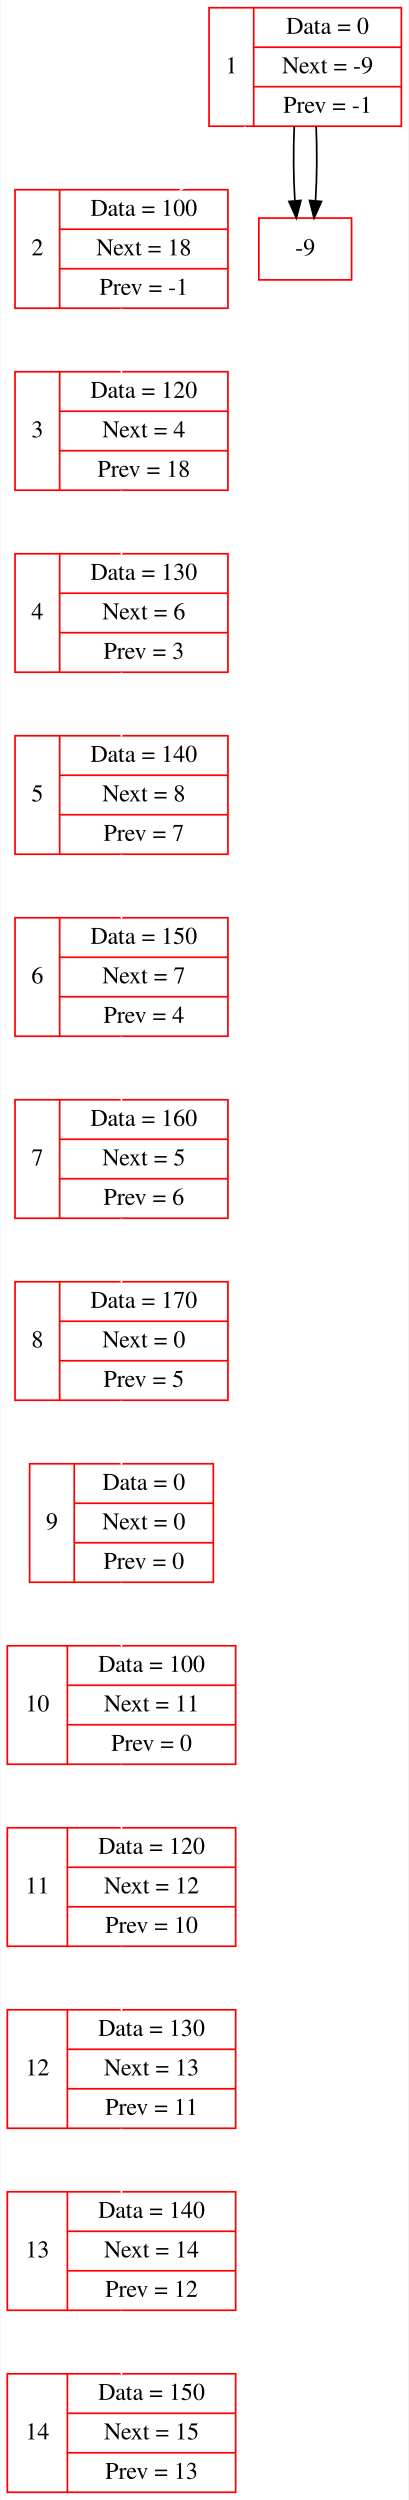
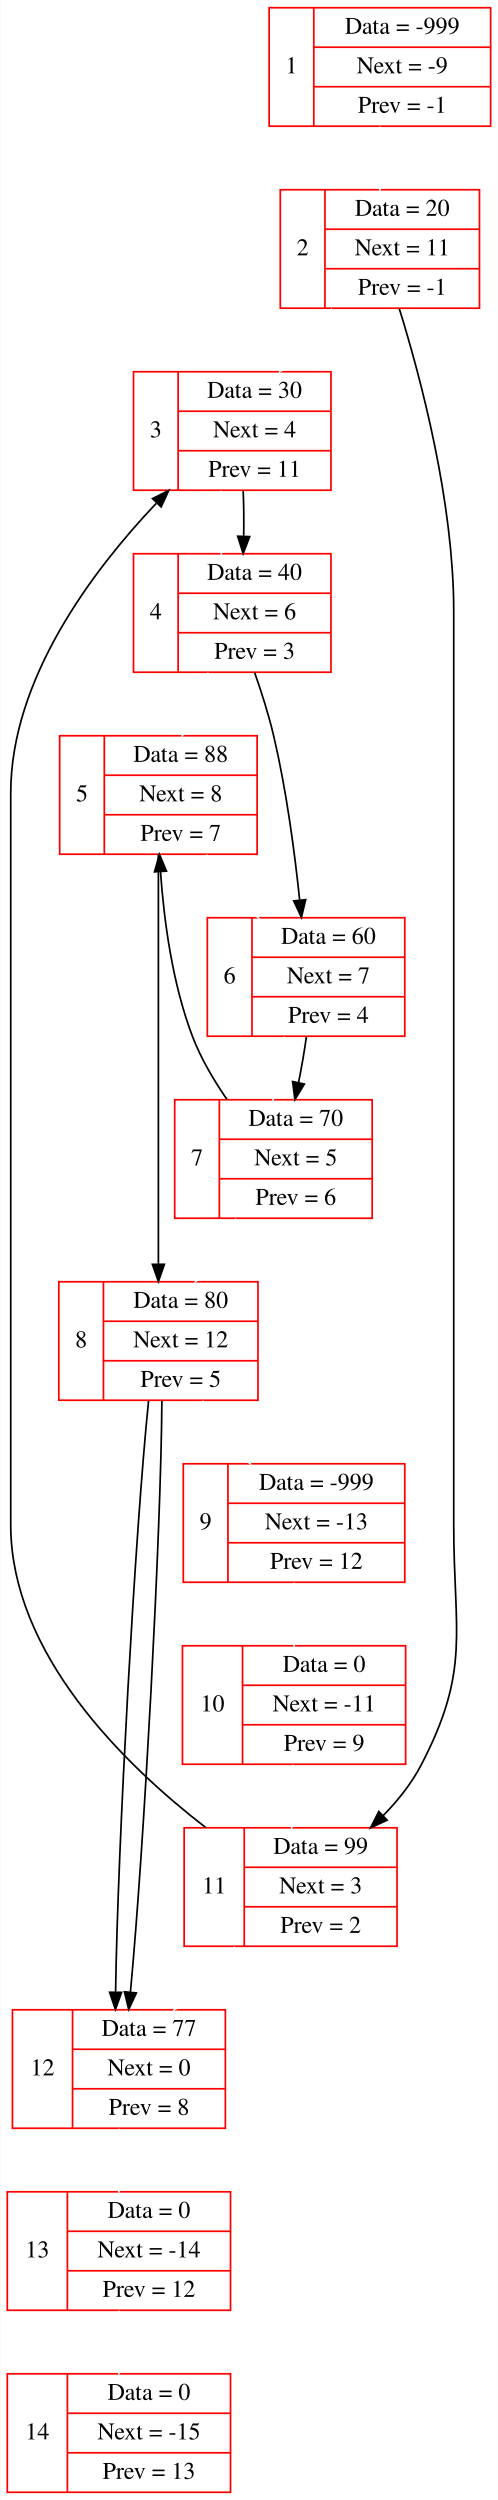
- <svg xmlns="http://www.w3.org/2000/svg" width="238pt" height="1456pt" viewBox="0.00 0.00 237.50 1456.00">
+ <svg xmlns="http://www.w3.org/2000/svg" width="290pt" height="1456pt" viewBox="0.00 0.00 289.50 1456.00">
  <g id="graph0" class="graph" transform="scale(1 1) rotate(0) translate(4 1452)">
-     <polygon fill="white" stroke="transparent" points="-4,4 -4,-1452 233.5,-1452 233.5,4 -4,4" />
+     <polygon fill="white" stroke="transparent" points="-4,4 -4,-1452 285.5,-1452 285.5,4 -4,4" />
    <g id="node1" class="node">
-       <polygon fill="none" stroke="red" points="117.5,-1378.5 117.5,-1447.5 229.5,-1447.5 229.5,-1378.5 117.5,-1378.5" />
-       <text text-anchor="middle" x="130.5" y="-1409.3" font-family="Times,serif" font-size="14.00">1</text>
-       <polyline fill="none" stroke="red" points="143.5,-1378.5 143.5,-1447.5 " />
-       <text text-anchor="middle" x="186.5" y="-1432.3" font-family="Times,serif" font-size="14.00">Data = 0</text>
-       <polyline fill="none" stroke="red" points="143.5,-1424.5 229.5,-1424.5 " />
-       <text text-anchor="middle" x="186.5" y="-1409.3" font-family="Times,serif" font-size="14.00">Next = -9</text>
-       <polyline fill="none" stroke="red" points="143.5,-1401.5 229.5,-1401.5 " />
-       <text text-anchor="middle" x="186.5" y="-1386.3" font-family="Times,serif" font-size="14.00">Prev = -1</text>
+       <polygon fill="none" stroke="red" points="152.5,-1378.5 152.5,-1447.5 281.5,-1447.5 281.5,-1378.5 152.5,-1378.5" />
+       <text text-anchor="middle" x="165.5" y="-1409.3" font-family="Times,serif" font-size="14.00">1</text>
+       <polyline fill="none" stroke="red" points="178.5,-1378.5 178.5,-1447.5 " />
+       <text text-anchor="middle" x="230" y="-1432.3" font-family="Times,serif" font-size="14.00">Data = -999</text>
+       <polyline fill="none" stroke="red" points="178.5,-1424.5 281.5,-1424.5 " />
+       <text text-anchor="middle" x="230" y="-1409.3" font-family="Times,serif" font-size="14.00">Next = -9</text>
+       <polyline fill="none" stroke="red" points="178.5,-1401.5 281.5,-1401.5 " />
+       <text text-anchor="middle" x="230" y="-1386.3" font-family="Times,serif" font-size="14.00">Prev = -1</text>
    </g>
    <g id="node2" class="node">
-       <polygon fill="none" stroke="red" points="4.5,-1272.5 4.5,-1341.5 128.5,-1341.5 128.5,-1272.5 4.5,-1272.5" />
-       <text text-anchor="middle" x="17.5" y="-1303.3" font-family="Times,serif" font-size="14.00">2</text>
-       <polyline fill="none" stroke="red" points="30.5,-1272.5 30.5,-1341.5 " />
-       <text text-anchor="middle" x="79.5" y="-1326.3" font-family="Times,serif" font-size="14.00">Data = 100</text>
-       <polyline fill="none" stroke="red" points="30.5,-1318.5 128.5,-1318.5 " />
-       <text text-anchor="middle" x="79.5" y="-1303.3" font-family="Times,serif" font-size="14.00">Next = 18</text>
-       <polyline fill="none" stroke="red" points="30.5,-1295.5 128.5,-1295.5 " />
-       <text text-anchor="middle" x="79.5" y="-1280.3" font-family="Times,serif" font-size="14.00">Prev = -1</text>
+       <polygon fill="none" stroke="red" points="159,-1272.5 159,-1341.5 275,-1341.5 275,-1272.5 159,-1272.5" />
+       <text text-anchor="middle" x="172" y="-1303.3" font-family="Times,serif" font-size="14.00">2</text>
+       <polyline fill="none" stroke="red" points="185,-1272.5 185,-1341.5 " />
+       <text text-anchor="middle" x="230" y="-1326.3" font-family="Times,serif" font-size="14.00">Data = 20</text>
+       <polyline fill="none" stroke="red" points="185,-1318.5 275,-1318.5 " />
+       <text text-anchor="middle" x="230" y="-1303.3" font-family="Times,serif" font-size="14.00">Next = 11</text>
+       <polyline fill="none" stroke="red" points="185,-1295.5 275,-1295.5 " />
+       <text text-anchor="middle" x="230" y="-1280.3" font-family="Times,serif" font-size="14.00">Prev = -1</text>
    </g>
    <g id="edge1" class="edge">
-       <path fill="none" stroke="white" d="M138.76,-1378.23C129.04,-1368.78 118.37,-1358.41 108.28,-1348.61" />
-       <polygon fill="white" stroke="white" points="110.68,-1346.06 101.07,-1341.6 105.8,-1351.08 110.68,-1346.06" />
-     </g>
-     <g id="node15" class="node">
-       <polygon fill="none" stroke="red" points="146.5,-1289 146.5,-1325 200.5,-1325 200.5,-1289 146.5,-1289" />
-       <text text-anchor="middle" x="173.5" y="-1303.3" font-family="Times,serif" font-size="14.00">-9</text>
+       <path fill="none" stroke="white" d="M217,-1378.23C217,-1369.79 217,-1360.62 217,-1351.77" />
+       <polygon fill="white" stroke="white" points="220.5,-1351.6 217,-1341.6 213.5,-1351.6 220.5,-1351.6" />
+     </g>
+     <g id="node3" class="node">
+       <polygon fill="none" stroke="red" points="73.5,-1166.5 73.5,-1235.5 188.5,-1235.5 188.5,-1166.5 73.5,-1166.5" />
+       <text text-anchor="middle" x="86.5" y="-1197.3" font-family="Times,serif" font-size="14.00">3</text>
+       <polyline fill="none" stroke="red" points="99.5,-1166.5 99.5,-1235.5 " />
+       <text text-anchor="middle" x="144" y="-1220.3" font-family="Times,serif" font-size="14.00">Data = 30</text>
+       <polyline fill="none" stroke="red" points="99.5,-1212.5 188.5,-1212.5 " />
+       <text text-anchor="middle" x="144" y="-1197.3" font-family="Times,serif" font-size="14.00">Next = 4</text>
+       <polyline fill="none" stroke="red" points="99.5,-1189.5 188.5,-1189.5 " />
+       <text text-anchor="middle" x="144" y="-1174.3" font-family="Times,serif" font-size="14.00">Prev = 11</text>
+     </g>
+     <g id="edge2" class="edge">
+       <path fill="none" stroke="white" d="M189.08,-1272.23C181.49,-1263.06 173.19,-1253.02 165.29,-1243.47" />
+       <polygon fill="white" stroke="white" points="167.85,-1241.07 158.78,-1235.6 162.46,-1245.53 167.85,-1241.07" />
+     </g>
+     <g id="node11" class="node">
+       <polygon fill="none" stroke="red" points="103,-318.5 103,-387.5 227,-387.5 227,-318.5 103,-318.5" />
+       <text text-anchor="middle" x="120.5" y="-349.3" font-family="Times,serif" font-size="14.00">11</text>
+       <polyline fill="none" stroke="red" points="138,-318.5 138,-387.5 " />
+       <text text-anchor="middle" x="182.5" y="-372.3" font-family="Times,serif" font-size="14.00">Data = 99</text>
+       <polyline fill="none" stroke="red" points="138,-364.5 227,-364.5 " />
+       <text text-anchor="middle" x="182.5" y="-349.3" font-family="Times,serif" font-size="14.00">Next = 3</text>
+       <polyline fill="none" stroke="red" points="138,-341.5 227,-341.5 " />
+       <text text-anchor="middle" x="182.5" y="-326.3" font-family="Times,serif" font-size="14.00">Prev = 2</text>
    </g>
    <g id="edge14" class="edge">
-       <path fill="none" stroke="black" d="M167.13,-1378.23C166.53,-1364.33 166.64,-1348.44 167.48,-1335.29" />
-       <polygon fill="black" stroke="black" points="170.99,-1335.26 168.35,-1325 164.02,-1334.67 170.99,-1335.26" />
+       <path fill="none" stroke="black" d="M228.3,-1272.24C241.04,-1231.11 260,-1159.27 260,-1096 260,-1096 260,-1096 260,-564 260,-501.21 270.03,-479.68 241,-424 235.43,-413.31 227.54,-403.41 218.95,-394.63" />
+       <polygon fill="black" stroke="black" points="221.22,-391.95 211.6,-387.51 216.35,-396.98 221.22,-391.95" />
+     </g>
+     <g id="node4" class="node">
+       <polygon fill="none" stroke="red" points="73.5,-1060.5 73.5,-1129.5 188.5,-1129.5 188.5,-1060.5 73.5,-1060.5" />
+       <text text-anchor="middle" x="86.5" y="-1091.3" font-family="Times,serif" font-size="14.00">4</text>
+       <polyline fill="none" stroke="red" points="99.5,-1060.5 99.5,-1129.5 " />
+       <text text-anchor="middle" x="144" y="-1114.3" font-family="Times,serif" font-size="14.00">Data = 40</text>
+       <polyline fill="none" stroke="red" points="99.5,-1106.5 188.5,-1106.5 " />
+       <text text-anchor="middle" x="144" y="-1091.3" font-family="Times,serif" font-size="14.00">Next = 6</text>
+       <polyline fill="none" stroke="red" points="99.5,-1083.5 188.5,-1083.5 " />
+       <text text-anchor="middle" x="144" y="-1068.3" font-family="Times,serif" font-size="14.00">Prev = 3</text>
+     </g>
+     <g id="edge3" class="edge">
+       <path fill="none" stroke="white" d="M124.63,-1166.23C124.26,-1157.79 124.16,-1148.62 124.33,-1139.77" />
+       <polygon fill="white" stroke="white" points="127.83,-1139.7 124.64,-1129.6 120.83,-1139.48 127.83,-1139.7" />
+     </g>
+     <g id="edge16" class="edge">
+       <path fill="none" stroke="black" d="M137.37,-1166.23C137.74,-1157.79 137.84,-1148.62 137.67,-1139.77" />
+       <polygon fill="black" stroke="black" points="141.17,-1139.48 137.36,-1129.6 134.17,-1139.7 141.17,-1139.48" />
+     </g>
+     <g id="node5" class="node">
+       <polygon fill="none" stroke="red" points="30.5,-954.5 30.5,-1023.5 145.5,-1023.5 145.5,-954.5 30.5,-954.5" />
+       <text text-anchor="middle" x="43.5" y="-985.3" font-family="Times,serif" font-size="14.00">5</text>
+       <polyline fill="none" stroke="red" points="56.5,-954.5 56.5,-1023.5 " />
+       <text text-anchor="middle" x="101" y="-1008.3" font-family="Times,serif" font-size="14.00">Data = 88</text>
+       <polyline fill="none" stroke="red" points="56.5,-1000.5 145.5,-1000.5 " />
+       <text text-anchor="middle" x="101" y="-985.3" font-family="Times,serif" font-size="14.00">Next = 8</text>
+       <polyline fill="none" stroke="red" points="56.5,-977.5 145.5,-977.5 " />
+       <text text-anchor="middle" x="101" y="-962.3" font-family="Times,serif" font-size="14.00">Prev = 7</text>
+     </g>
+     <g id="edge4" class="edge">
+       <path fill="none" stroke="white" d="M117.04,-1060.23C113.44,-1051.52 109.51,-1042.02 105.74,-1032.91" />
+       <polygon fill="white" stroke="white" points="108.95,-1031.5 101.89,-1023.6 102.48,-1034.17 108.95,-1031.5" />
+     </g>
+     <g id="node6" class="node">
+       <polygon fill="none" stroke="red" points="116.5,-848.5 116.5,-917.5 231.5,-917.5 231.5,-848.5 116.5,-848.5" />
+       <text text-anchor="middle" x="129.5" y="-879.3" font-family="Times,serif" font-size="14.00">6</text>
+       <polyline fill="none" stroke="red" points="142.5,-848.5 142.5,-917.5 " />
+       <text text-anchor="middle" x="187" y="-902.3" font-family="Times,serif" font-size="14.00">Data = 60</text>
+       <polyline fill="none" stroke="red" points="142.5,-894.5 231.5,-894.5 " />
+       <text text-anchor="middle" x="187" y="-879.3" font-family="Times,serif" font-size="14.00">Next = 7</text>
+       <polyline fill="none" stroke="red" points="142.5,-871.5 231.5,-871.5 " />
+       <text text-anchor="middle" x="187" y="-856.3" font-family="Times,serif" font-size="14.00">Prev = 4</text>
+     </g>
+     <g id="edge17" class="edge">
+       <path fill="none" stroke="black" d="M144.07,-1060.21C148.07,-1048.85 152.16,-1036 155,-1024 162.52,-992.25 167.35,-955.7 170.26,-927.91" />
+       <polygon fill="black" stroke="black" points="173.77,-928.02 171.29,-917.72 166.81,-927.32 173.77,-928.02" />
+     </g>
+     <g id="edge5" class="edge">
+       <path fill="none" stroke="white" d="M115.92,-954.23C123.51,-945.06 131.81,-935.02 139.71,-925.47" />
+       <polygon fill="white" stroke="white" points="142.54,-927.53 146.22,-917.6 137.15,-923.07 142.54,-927.53" />
+     </g>
+     <g id="node8" class="node">
+       <polygon fill="none" stroke="red" points="30,-636.5 30,-705.5 146,-705.5 146,-636.5 30,-636.5" />
+       <text text-anchor="middle" x="43" y="-667.3" font-family="Times,serif" font-size="14.00">8</text>
+       <polyline fill="none" stroke="red" points="56,-636.5 56,-705.5 " />
+       <text text-anchor="middle" x="101" y="-690.3" font-family="Times,serif" font-size="14.00">Data = 80</text>
+       <polyline fill="none" stroke="red" points="56,-682.5 146,-682.5 " />
+       <text text-anchor="middle" x="101" y="-667.3" font-family="Times,serif" font-size="14.00">Next = 12</text>
+       <polyline fill="none" stroke="red" points="56,-659.5 146,-659.5 " />
+       <text text-anchor="middle" x="101" y="-644.3" font-family="Times,serif" font-size="14.00">Prev = 5</text>
+     </g>
+     <g id="edge20" class="edge">
+       <path fill="none" stroke="black" d="M88,-954.48C88,-897 88,-779.67 88,-715.8" />
+       <polygon fill="black" stroke="black" points="91.5,-715.65 88,-705.65 84.5,-715.65 91.5,-715.65" />
+     </g>
+     <g id="node7" class="node">
+       <polygon fill="none" stroke="red" points="97.5,-742.5 97.5,-811.5 212.5,-811.5 212.5,-742.5 97.5,-742.5" />
+       <text text-anchor="middle" x="110.5" y="-773.3" font-family="Times,serif" font-size="14.00">7</text>
+       <polyline fill="none" stroke="red" points="123.5,-742.5 123.5,-811.5 " />
+       <text text-anchor="middle" x="168" y="-796.3" font-family="Times,serif" font-size="14.00">Data = 70</text>
+       <polyline fill="none" stroke="red" points="123.5,-788.5 212.5,-788.5 " />
+       <text text-anchor="middle" x="168" y="-773.3" font-family="Times,serif" font-size="14.00">Next = 5</text>
+       <polyline fill="none" stroke="red" points="123.5,-765.5 212.5,-765.5 " />
+       <text text-anchor="middle" x="168" y="-750.3" font-family="Times,serif" font-size="14.00">Prev = 6</text>
+     </g>
+     <g id="edge6" class="edge">
+       <path fill="none" stroke="white" d="M161.46,-848.23C159.55,-839.79 157.77,-830.62 156.32,-821.77" />
+       <polygon fill="white" stroke="white" points="159.74,-820.96 154.78,-811.6 152.82,-822.01 159.74,-820.96" />
+     </g>
+     <g id="edge18" class="edge">
+       <path fill="none" stroke="black" d="M174.2,-848.23C173.01,-839.7 171.42,-830.42 169.61,-821.48" />
+       <polygon fill="black" stroke="black" points="173.01,-820.64 167.5,-811.6 166.17,-822.11 173.01,-820.64" />
+     </g>
+     <g id="edge19" class="edge">
+       <path fill="none" stroke="black" d="M128.04,-811.54C120.42,-822.58 112.88,-835.29 108,-848 96.13,-878.93 91.21,-916.15 89.22,-944.43" />
+       <polygon fill="black" stroke="black" points="85.73,-944.23 88.61,-954.42 92.71,-944.65 85.73,-944.23" />
+     </g>
+     <g id="edge7" class="edge">
+       <path fill="none" stroke="white" d="M133.25,-742.23C127.45,-733.24 121.13,-723.42 115.09,-714.04" />
+       <polygon fill="white" stroke="white" points="118,-712.11 109.64,-705.6 112.12,-715.9 118,-712.11" />
+     </g>
+     <g id="node9" class="node">
+       <polygon fill="none" stroke="red" points="102.5,-530.5 102.5,-599.5 231.5,-599.5 231.5,-530.5 102.5,-530.5" />
+       <text text-anchor="middle" x="115.5" y="-561.3" font-family="Times,serif" font-size="14.00">9</text>
+       <polyline fill="none" stroke="red" points="128.5,-530.5 128.5,-599.5 " />
+       <text text-anchor="middle" x="180" y="-584.3" font-family="Times,serif" font-size="14.00">Data = -999</text>
+       <polyline fill="none" stroke="red" points="128.5,-576.5 231.5,-576.5 " />
+       <text text-anchor="middle" x="180" y="-561.3" font-family="Times,serif" font-size="14.00">Next = -13</text>
+       <polyline fill="none" stroke="red" points="128.5,-553.5 231.5,-553.5 " />
+       <text text-anchor="middle" x="180" y="-538.3" font-family="Times,serif" font-size="14.00">Prev = 12</text>
+     </g>
+     <g id="edge8" class="edge">
+       <path fill="none" stroke="white" d="M113.65,-636.23C120.55,-627.15 128.09,-617.22 135.28,-607.76" />
+       <polygon fill="white" stroke="white" points="138.22,-609.68 141.48,-599.6 132.64,-605.44 138.22,-609.68" />
+     </g>
+     <g id="node12" class="node">
+       <polygon fill="none" stroke="red" points="3,-212.5 3,-281.5 127,-281.5 127,-212.5 3,-212.5" />
+       <text text-anchor="middle" x="20.5" y="-243.3" font-family="Times,serif" font-size="14.00">12</text>
+       <polyline fill="none" stroke="red" points="38,-212.5 38,-281.5 " />
+       <text text-anchor="middle" x="82.5" y="-266.3" font-family="Times,serif" font-size="14.00">Data = 77</text>
+       <polyline fill="none" stroke="red" points="38,-258.5 127,-258.5 " />
+       <text text-anchor="middle" x="82.5" y="-243.3" font-family="Times,serif" font-size="14.00">Next = 0</text>
+       <polyline fill="none" stroke="red" points="38,-235.5 127,-235.5 " />
+       <text text-anchor="middle" x="82.5" y="-220.3" font-family="Times,serif" font-size="14.00">Prev = 8</text>
+     </g>
+     <g id="edge21" class="edge">
+       <path fill="none" stroke="black" d="M82.28,-636.18C74.46,-560.23 64.29,-376.21 63.07,-291.73" />
+       <polygon fill="black" stroke="black" points="66.57,-291.65 62.96,-281.69 59.57,-291.72 66.57,-291.65" />
+     </g>
+     <g id="edge22" class="edge">
+       <path fill="none" stroke="black" d="M90.03,-636.18C89.57,-560.23 79.69,-376.21 71.7,-291.73" />
+       <polygon fill="black" stroke="black" points="75.17,-291.3 70.71,-281.69 68.21,-291.98 75.17,-291.3" />
+     </g>
+     <g id="node10" class="node">
+       <polygon fill="none" stroke="red" points="102,-424.5 102,-493.5 232,-493.5 232,-424.5 102,-424.5" />
+       <text text-anchor="middle" x="119.5" y="-455.3" font-family="Times,serif" font-size="14.00">10</text>
+       <polyline fill="none" stroke="red" points="137,-424.5 137,-493.5 " />
+       <text text-anchor="middle" x="184.5" y="-478.3" font-family="Times,serif" font-size="14.00">Data = 0</text>
+       <polyline fill="none" stroke="red" points="137,-470.5 232,-470.5 " />
+       <text text-anchor="middle" x="184.5" y="-455.3" font-family="Times,serif" font-size="14.00">Next = -11</text>
+       <polyline fill="none" stroke="red" points="137,-447.5 232,-447.5 " />
+       <text text-anchor="middle" x="184.5" y="-432.3" font-family="Times,serif" font-size="14.00">Prev = 9</text>
+     </g>
+     <g id="edge9" class="edge">
+       <path fill="none" stroke="white" d="M167,-530.23C167,-521.79 167,-512.62 167,-503.77" />
+       <polygon fill="white" stroke="white" points="170.5,-503.6 167,-493.6 163.5,-503.6 170.5,-503.6" />
+     </g>
+     <g id="edge10" class="edge">
+       <path fill="none" stroke="white" d="M166.35,-424.23C166.19,-415.79 166.01,-406.62 165.84,-397.77" />
+       <polygon fill="white" stroke="white" points="169.34,-397.53 165.65,-387.6 162.34,-397.66 169.34,-397.53" />
    </g>
    <g id="edge15" class="edge">
-       <path fill="none" stroke="black" d="M179.87,-1378.23C180.47,-1364.33 180.36,-1348.44 179.52,-1335.29" />
-       <polygon fill="black" stroke="black" points="182.98,-1334.67 178.65,-1325 176.01,-1335.26 182.98,-1334.67" />
-     </g>
-     <g id="node3" class="node">
-       <polygon fill="none" stroke="red" points="4.5,-1166.5 4.5,-1235.5 128.5,-1235.5 128.5,-1166.5 4.5,-1166.5" />
-       <text text-anchor="middle" x="17.5" y="-1197.3" font-family="Times,serif" font-size="14.00">3</text>
-       <polyline fill="none" stroke="red" points="30.5,-1166.5 30.5,-1235.5 " />
-       <text text-anchor="middle" x="79.5" y="-1220.3" font-family="Times,serif" font-size="14.00">Data = 120</text>
-       <polyline fill="none" stroke="red" points="30.5,-1212.5 128.5,-1212.5 " />
-       <text text-anchor="middle" x="79.5" y="-1197.3" font-family="Times,serif" font-size="14.00">Next = 4</text>
-       <polyline fill="none" stroke="red" points="30.5,-1189.5 128.5,-1189.5 " />
-       <text text-anchor="middle" x="79.5" y="-1174.3" font-family="Times,serif" font-size="14.00">Prev = 18</text>
-     </g>
-     <g id="edge2" class="edge">
-       <path fill="none" stroke="white" d="M66.5,-1272.23C66.5,-1263.79 66.5,-1254.62 66.5,-1245.77" />
-       <polygon fill="white" stroke="white" points="70,-1245.6 66.5,-1235.6 63,-1245.6 70,-1245.6" />
-     </g>
-     <g id="node4" class="node">
-       <polygon fill="none" stroke="red" points="4.5,-1060.5 4.5,-1129.5 128.5,-1129.5 128.5,-1060.5 4.5,-1060.5" />
-       <text text-anchor="middle" x="17.5" y="-1091.3" font-family="Times,serif" font-size="14.00">4</text>
-       <polyline fill="none" stroke="red" points="30.5,-1060.5 30.5,-1129.5 " />
-       <text text-anchor="middle" x="79.5" y="-1114.3" font-family="Times,serif" font-size="14.00">Data = 130</text>
-       <polyline fill="none" stroke="red" points="30.5,-1106.5 128.5,-1106.5 " />
-       <text text-anchor="middle" x="79.5" y="-1091.3" font-family="Times,serif" font-size="14.00">Next = 6</text>
-       <polyline fill="none" stroke="red" points="30.5,-1083.5 128.5,-1083.5 " />
-       <text text-anchor="middle" x="79.5" y="-1068.3" font-family="Times,serif" font-size="14.00">Prev = 3</text>
-     </g>
-     <g id="edge3" class="edge">
-       <path fill="none" stroke="white" d="M66.5,-1166.23C66.5,-1157.79 66.5,-1148.62 66.5,-1139.77" />
-       <polygon fill="white" stroke="white" points="70,-1139.6 66.5,-1129.6 63,-1139.6 70,-1139.6" />
-     </g>
-     <g id="node5" class="node">
-       <polygon fill="none" stroke="red" points="4.5,-954.5 4.5,-1023.5 128.5,-1023.5 128.5,-954.5 4.5,-954.5" />
-       <text text-anchor="middle" x="17.5" y="-985.3" font-family="Times,serif" font-size="14.00">5</text>
-       <polyline fill="none" stroke="red" points="30.5,-954.5 30.5,-1023.5 " />
-       <text text-anchor="middle" x="79.5" y="-1008.3" font-family="Times,serif" font-size="14.00">Data = 140</text>
-       <polyline fill="none" stroke="red" points="30.5,-1000.5 128.5,-1000.5 " />
-       <text text-anchor="middle" x="79.5" y="-985.3" font-family="Times,serif" font-size="14.00">Next = 8</text>
-       <polyline fill="none" stroke="red" points="30.5,-977.5 128.5,-977.5 " />
-       <text text-anchor="middle" x="79.5" y="-962.3" font-family="Times,serif" font-size="14.00">Prev = 7</text>
-     </g>
-     <g id="edge4" class="edge">
-       <path fill="none" stroke="white" d="M66.5,-1060.23C66.5,-1051.79 66.5,-1042.62 66.5,-1033.77" />
-       <polygon fill="white" stroke="white" points="70,-1033.6 66.5,-1023.6 63,-1033.6 70,-1033.6" />
-     </g>
-     <g id="node6" class="node">
-       <polygon fill="none" stroke="red" points="4.5,-848.5 4.5,-917.5 128.5,-917.5 128.5,-848.5 4.5,-848.5" />
-       <text text-anchor="middle" x="17.5" y="-879.3" font-family="Times,serif" font-size="14.00">6</text>
-       <polyline fill="none" stroke="red" points="30.5,-848.5 30.5,-917.5 " />
-       <text text-anchor="middle" x="79.5" y="-902.3" font-family="Times,serif" font-size="14.00">Data = 150</text>
-       <polyline fill="none" stroke="red" points="30.5,-894.5 128.5,-894.5 " />
-       <text text-anchor="middle" x="79.5" y="-879.3" font-family="Times,serif" font-size="14.00">Next = 7</text>
-       <polyline fill="none" stroke="red" points="30.5,-871.5 128.5,-871.5 " />
-       <text text-anchor="middle" x="79.5" y="-856.3" font-family="Times,serif" font-size="14.00">Prev = 4</text>
-     </g>
-     <g id="edge5" class="edge">
-       <path fill="none" stroke="white" d="M66.5,-954.23C66.5,-945.79 66.5,-936.62 66.5,-927.77" />
-       <polygon fill="white" stroke="white" points="70,-927.6 66.5,-917.6 63,-927.6 70,-927.6" />
-     </g>
-     <g id="node7" class="node">
-       <polygon fill="none" stroke="red" points="4.5,-742.5 4.5,-811.5 128.5,-811.5 128.5,-742.5 4.5,-742.5" />
-       <text text-anchor="middle" x="17.5" y="-773.3" font-family="Times,serif" font-size="14.00">7</text>
-       <polyline fill="none" stroke="red" points="30.5,-742.5 30.5,-811.5 " />
-       <text text-anchor="middle" x="79.5" y="-796.3" font-family="Times,serif" font-size="14.00">Data = 160</text>
-       <polyline fill="none" stroke="red" points="30.5,-788.5 128.5,-788.5 " />
-       <text text-anchor="middle" x="79.5" y="-773.3" font-family="Times,serif" font-size="14.00">Next = 5</text>
-       <polyline fill="none" stroke="red" points="30.5,-765.5 128.5,-765.5 " />
-       <text text-anchor="middle" x="79.5" y="-750.3" font-family="Times,serif" font-size="14.00">Prev = 6</text>
-     </g>
-     <g id="edge6" class="edge">
-       <path fill="none" stroke="white" d="M66.5,-848.23C66.5,-839.79 66.5,-830.62 66.5,-821.77" />
-       <polygon fill="white" stroke="white" points="70,-821.6 66.5,-811.6 63,-821.6 70,-821.6" />
-     </g>
-     <g id="node8" class="node">
-       <polygon fill="none" stroke="red" points="4.5,-636.5 4.5,-705.5 128.5,-705.5 128.5,-636.5 4.5,-636.5" />
-       <text text-anchor="middle" x="17.5" y="-667.3" font-family="Times,serif" font-size="14.00">8</text>
-       <polyline fill="none" stroke="red" points="30.5,-636.5 30.5,-705.5 " />
-       <text text-anchor="middle" x="79.5" y="-690.3" font-family="Times,serif" font-size="14.00">Data = 170</text>
-       <polyline fill="none" stroke="red" points="30.5,-682.5 128.5,-682.5 " />
-       <text text-anchor="middle" x="79.5" y="-667.3" font-family="Times,serif" font-size="14.00">Next = 0</text>
-       <polyline fill="none" stroke="red" points="30.5,-659.5 128.5,-659.5 " />
-       <text text-anchor="middle" x="79.5" y="-644.3" font-family="Times,serif" font-size="14.00">Prev = 5</text>
-     </g>
-     <g id="edge7" class="edge">
-       <path fill="none" stroke="white" d="M66.5,-742.23C66.5,-733.79 66.5,-724.62 66.5,-715.77" />
-       <polygon fill="white" stroke="white" points="70,-715.6 66.5,-705.6 63,-715.6 70,-715.6" />
-     </g>
-     <g id="node9" class="node">
-       <polygon fill="none" stroke="red" points="13,-530.5 13,-599.5 120,-599.5 120,-530.5 13,-530.5" />
-       <text text-anchor="middle" x="26" y="-561.3" font-family="Times,serif" font-size="14.00">9</text>
-       <polyline fill="none" stroke="red" points="39,-530.5 39,-599.5 " />
-       <text text-anchor="middle" x="79.5" y="-584.3" font-family="Times,serif" font-size="14.00">Data = 0</text>
-       <polyline fill="none" stroke="red" points="39,-576.5 120,-576.5 " />
-       <text text-anchor="middle" x="79.5" y="-561.3" font-family="Times,serif" font-size="14.00">Next = 0</text>
-       <polyline fill="none" stroke="red" points="39,-553.5 120,-553.5 " />
-       <text text-anchor="middle" x="79.5" y="-538.3" font-family="Times,serif" font-size="14.00">Prev = 0</text>
-     </g>
-     <g id="edge8" class="edge">
-       <path fill="none" stroke="white" d="M66.5,-636.23C66.5,-627.79 66.5,-618.62 66.5,-609.77" />
-       <polygon fill="white" stroke="white" points="70,-609.6 66.5,-599.6 63,-609.6 70,-609.6" />
-     </g>
-     <g id="node10" class="node">
-       <polygon fill="none" stroke="red" points="0,-424.5 0,-493.5 133,-493.5 133,-424.5 0,-424.5" />
-       <text text-anchor="middle" x="17.5" y="-455.3" font-family="Times,serif" font-size="14.00">10</text>
-       <polyline fill="none" stroke="red" points="35,-424.5 35,-493.5 " />
-       <text text-anchor="middle" x="84" y="-478.3" font-family="Times,serif" font-size="14.00">Data = 100</text>
-       <polyline fill="none" stroke="red" points="35,-470.5 133,-470.5 " />
-       <text text-anchor="middle" x="84" y="-455.3" font-family="Times,serif" font-size="14.00">Next = 11</text>
-       <polyline fill="none" stroke="red" points="35,-447.5 133,-447.5 " />
-       <text text-anchor="middle" x="84" y="-432.3" font-family="Times,serif" font-size="14.00">Prev = 0</text>
-     </g>
-     <g id="edge9" class="edge">
-       <path fill="none" stroke="white" d="M66.5,-530.23C66.5,-521.79 66.5,-512.62 66.5,-503.77" />
-       <polygon fill="white" stroke="white" points="70,-503.6 66.5,-493.6 63,-503.6 70,-503.6" />
-     </g>
-     <g id="node11" class="node">
-       <polygon fill="none" stroke="red" points="0,-318.5 0,-387.5 133,-387.5 133,-318.5 0,-318.5" />
-       <text text-anchor="middle" x="17.5" y="-349.3" font-family="Times,serif" font-size="14.00">11</text>
-       <polyline fill="none" stroke="red" points="35,-318.5 35,-387.5 " />
-       <text text-anchor="middle" x="84" y="-372.3" font-family="Times,serif" font-size="14.00">Data = 120</text>
-       <polyline fill="none" stroke="red" points="35,-364.5 133,-364.5 " />
-       <text text-anchor="middle" x="84" y="-349.3" font-family="Times,serif" font-size="14.00">Next = 12</text>
-       <polyline fill="none" stroke="red" points="35,-341.5 133,-341.5 " />
-       <text text-anchor="middle" x="84" y="-326.3" font-family="Times,serif" font-size="14.00">Prev = 10</text>
-     </g>
-     <g id="edge10" class="edge">
-       <path fill="none" stroke="white" d="M66.5,-424.23C66.5,-415.79 66.5,-406.62 66.5,-397.77" />
-       <polygon fill="white" stroke="white" points="70,-397.6 66.5,-387.6 63,-397.6 70,-397.6" />
-     </g>
-     <g id="node12" class="node">
-       <polygon fill="none" stroke="red" points="0,-212.5 0,-281.5 133,-281.5 133,-212.5 0,-212.5" />
-       <text text-anchor="middle" x="17.5" y="-243.3" font-family="Times,serif" font-size="14.00">12</text>
-       <polyline fill="none" stroke="red" points="35,-212.5 35,-281.5 " />
-       <text text-anchor="middle" x="84" y="-266.3" font-family="Times,serif" font-size="14.00">Data = 130</text>
-       <polyline fill="none" stroke="red" points="35,-258.5 133,-258.5 " />
-       <text text-anchor="middle" x="84" y="-243.3" font-family="Times,serif" font-size="14.00">Next = 13</text>
-       <polyline fill="none" stroke="red" points="35,-235.5 133,-235.5 " />
-       <text text-anchor="middle" x="84" y="-220.3" font-family="Times,serif" font-size="14.00">Prev = 11</text>
+       <path fill="none" stroke="black" d="M115.65,-387.56C67.68,-424.6 2,-489 2,-564 2,-990 2,-990 2,-990 2,-1056.39 49.39,-1119.44 86.72,-1158.82" />
+       <polygon fill="black" stroke="black" points="84.56,-1161.62 94.03,-1166.37 89.59,-1156.75 84.56,-1161.62" />
    </g>
    <g id="edge11" class="edge">
-       <path fill="none" stroke="white" d="M66.5,-318.23C66.5,-309.79 66.5,-300.62 66.5,-291.77" />
-       <polygon fill="white" stroke="white" points="70,-291.6 66.5,-281.6 63,-291.6 70,-291.6" />
+       <path fill="none" stroke="white" d="M132.53,-318.23C123.53,-308.88 113.67,-298.62 104.32,-288.9" />
+       <polygon fill="white" stroke="white" points="106.76,-286.38 97.3,-281.6 101.71,-291.23 106.76,-286.38" />
    </g>
    <g id="node13" class="node">
-       <polygon fill="none" stroke="red" points="0,-106.5 0,-175.5 133,-175.5 133,-106.5 0,-106.5" />
+       <polygon fill="none" stroke="red" points="0,-106.5 0,-175.5 130,-175.5 130,-106.5 0,-106.5" />
      <text text-anchor="middle" x="17.5" y="-137.3" font-family="Times,serif" font-size="14.00">13</text>
      <polyline fill="none" stroke="red" points="35,-106.5 35,-175.5 " />
-       <text text-anchor="middle" x="84" y="-160.3" font-family="Times,serif" font-size="14.00">Data = 140</text>
-       <polyline fill="none" stroke="red" points="35,-152.5 133,-152.5 " />
-       <text text-anchor="middle" x="84" y="-137.3" font-family="Times,serif" font-size="14.00">Next = 14</text>
-       <polyline fill="none" stroke="red" points="35,-129.5 133,-129.5 " />
-       <text text-anchor="middle" x="84" y="-114.3" font-family="Times,serif" font-size="14.00">Prev = 12</text>
+       <text text-anchor="middle" x="82.5" y="-160.3" font-family="Times,serif" font-size="14.00">Data = 0</text>
+       <polyline fill="none" stroke="red" points="35,-152.5 130,-152.5 " />
+       <text text-anchor="middle" x="82.5" y="-137.3" font-family="Times,serif" font-size="14.00">Next = -14</text>
+       <polyline fill="none" stroke="red" points="35,-129.5 130,-129.5 " />
+       <text text-anchor="middle" x="82.5" y="-114.3" font-family="Times,serif" font-size="14.00">Prev = 12</text>
    </g>
    <g id="edge12" class="edge">
-       <path fill="none" stroke="white" d="M66.5,-212.23C66.5,-203.79 66.5,-194.62 66.5,-185.77" />
-       <polygon fill="white" stroke="white" points="70,-185.6 66.5,-175.6 63,-185.6 70,-185.6" />
+       <path fill="none" stroke="white" d="M65,-212.23C65,-203.79 65,-194.62 65,-185.77" />
+       <polygon fill="white" stroke="white" points="68.5,-185.6 65,-175.6 61.5,-185.6 68.5,-185.6" />
    </g>
    <g id="node14" class="node">
-       <polygon fill="none" stroke="red" points="0,-0.5 0,-69.5 133,-69.5 133,-0.5 0,-0.5" />
+       <polygon fill="none" stroke="red" points="0,-0.5 0,-69.5 130,-69.5 130,-0.5 0,-0.5" />
      <text text-anchor="middle" x="17.5" y="-31.3" font-family="Times,serif" font-size="14.00">14</text>
      <polyline fill="none" stroke="red" points="35,-0.5 35,-69.5 " />
-       <text text-anchor="middle" x="84" y="-54.3" font-family="Times,serif" font-size="14.00">Data = 150</text>
-       <polyline fill="none" stroke="red" points="35,-46.5 133,-46.5 " />
-       <text text-anchor="middle" x="84" y="-31.3" font-family="Times,serif" font-size="14.00">Next = 15</text>
-       <polyline fill="none" stroke="red" points="35,-23.5 133,-23.5 " />
-       <text text-anchor="middle" x="84" y="-8.3" font-family="Times,serif" font-size="14.00">Prev = 13</text>
+       <text text-anchor="middle" x="82.5" y="-54.3" font-family="Times,serif" font-size="14.00">Data = 0</text>
+       <polyline fill="none" stroke="red" points="35,-46.5 130,-46.5 " />
+       <text text-anchor="middle" x="82.5" y="-31.3" font-family="Times,serif" font-size="14.00">Next = -15</text>
+       <polyline fill="none" stroke="red" points="35,-23.5 130,-23.5 " />
+       <text text-anchor="middle" x="82.5" y="-8.3" font-family="Times,serif" font-size="14.00">Prev = 13</text>
    </g>
    <g id="edge13" class="edge">
-       <path fill="none" stroke="white" d="M66.5,-106.23C66.5,-97.79 66.5,-88.62 66.5,-79.77" />
-       <polygon fill="white" stroke="white" points="70,-79.6 66.5,-69.6 63,-79.6 70,-79.6" />
+       <path fill="none" stroke="white" d="M65,-106.23C65,-97.79 65,-88.62 65,-79.77" />
+       <polygon fill="white" stroke="white" points="68.5,-79.6 65,-69.6 61.5,-79.6 68.5,-79.6" />
    </g>
  </g>
</svg>
